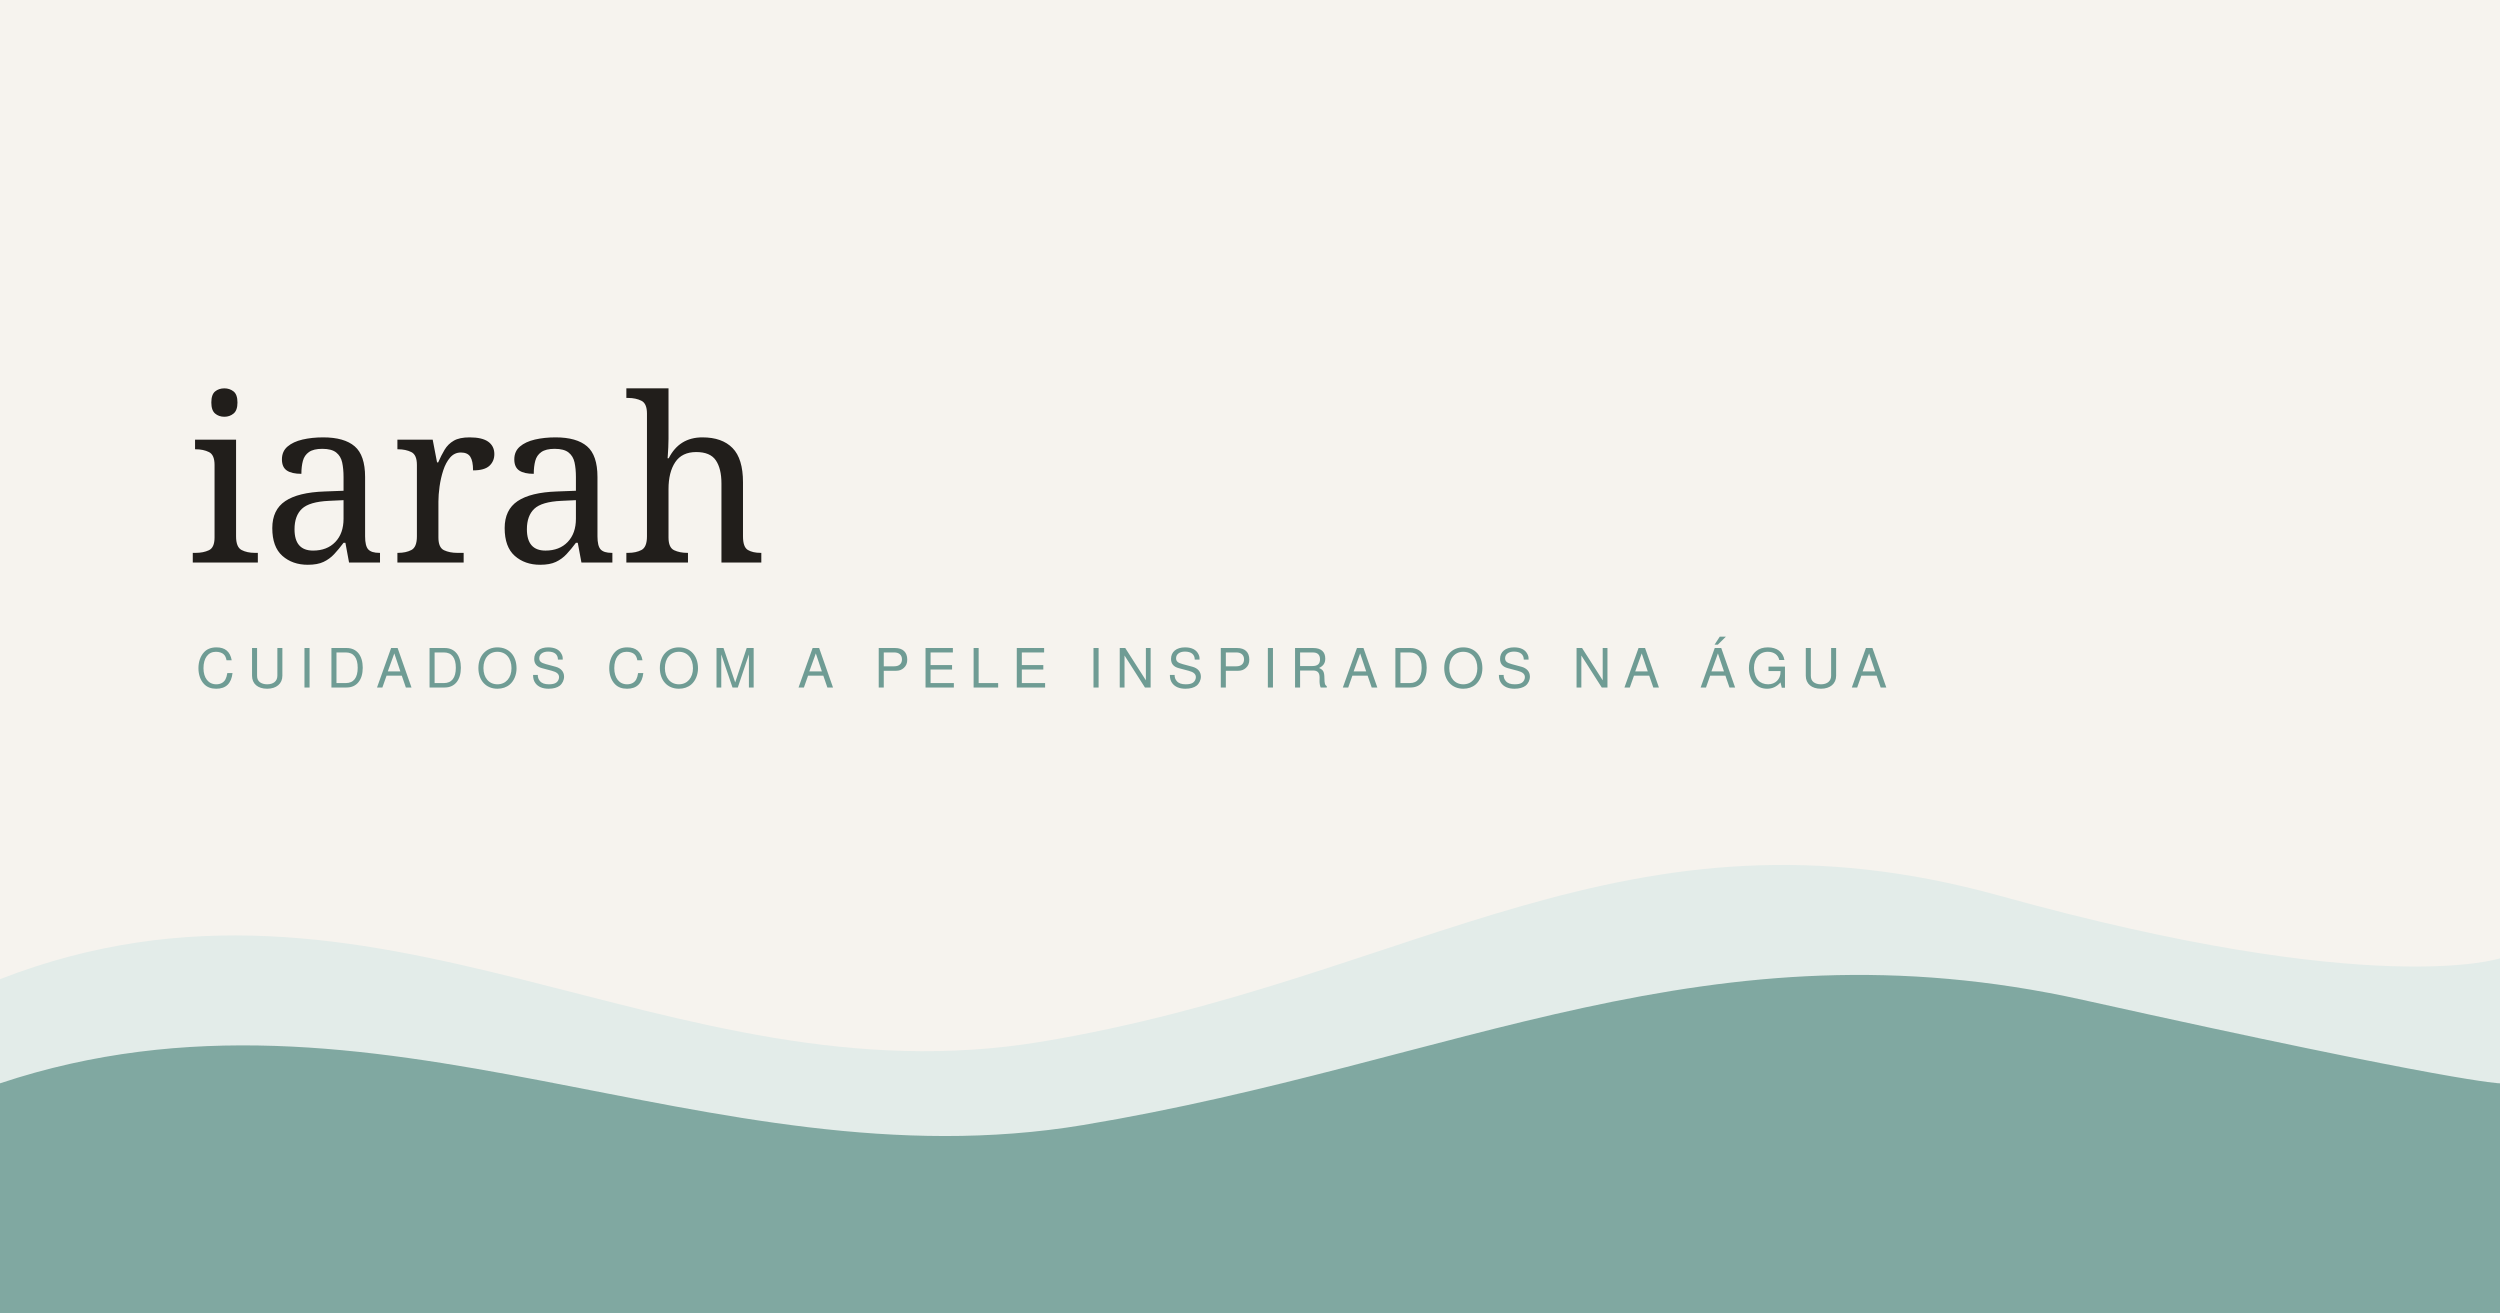
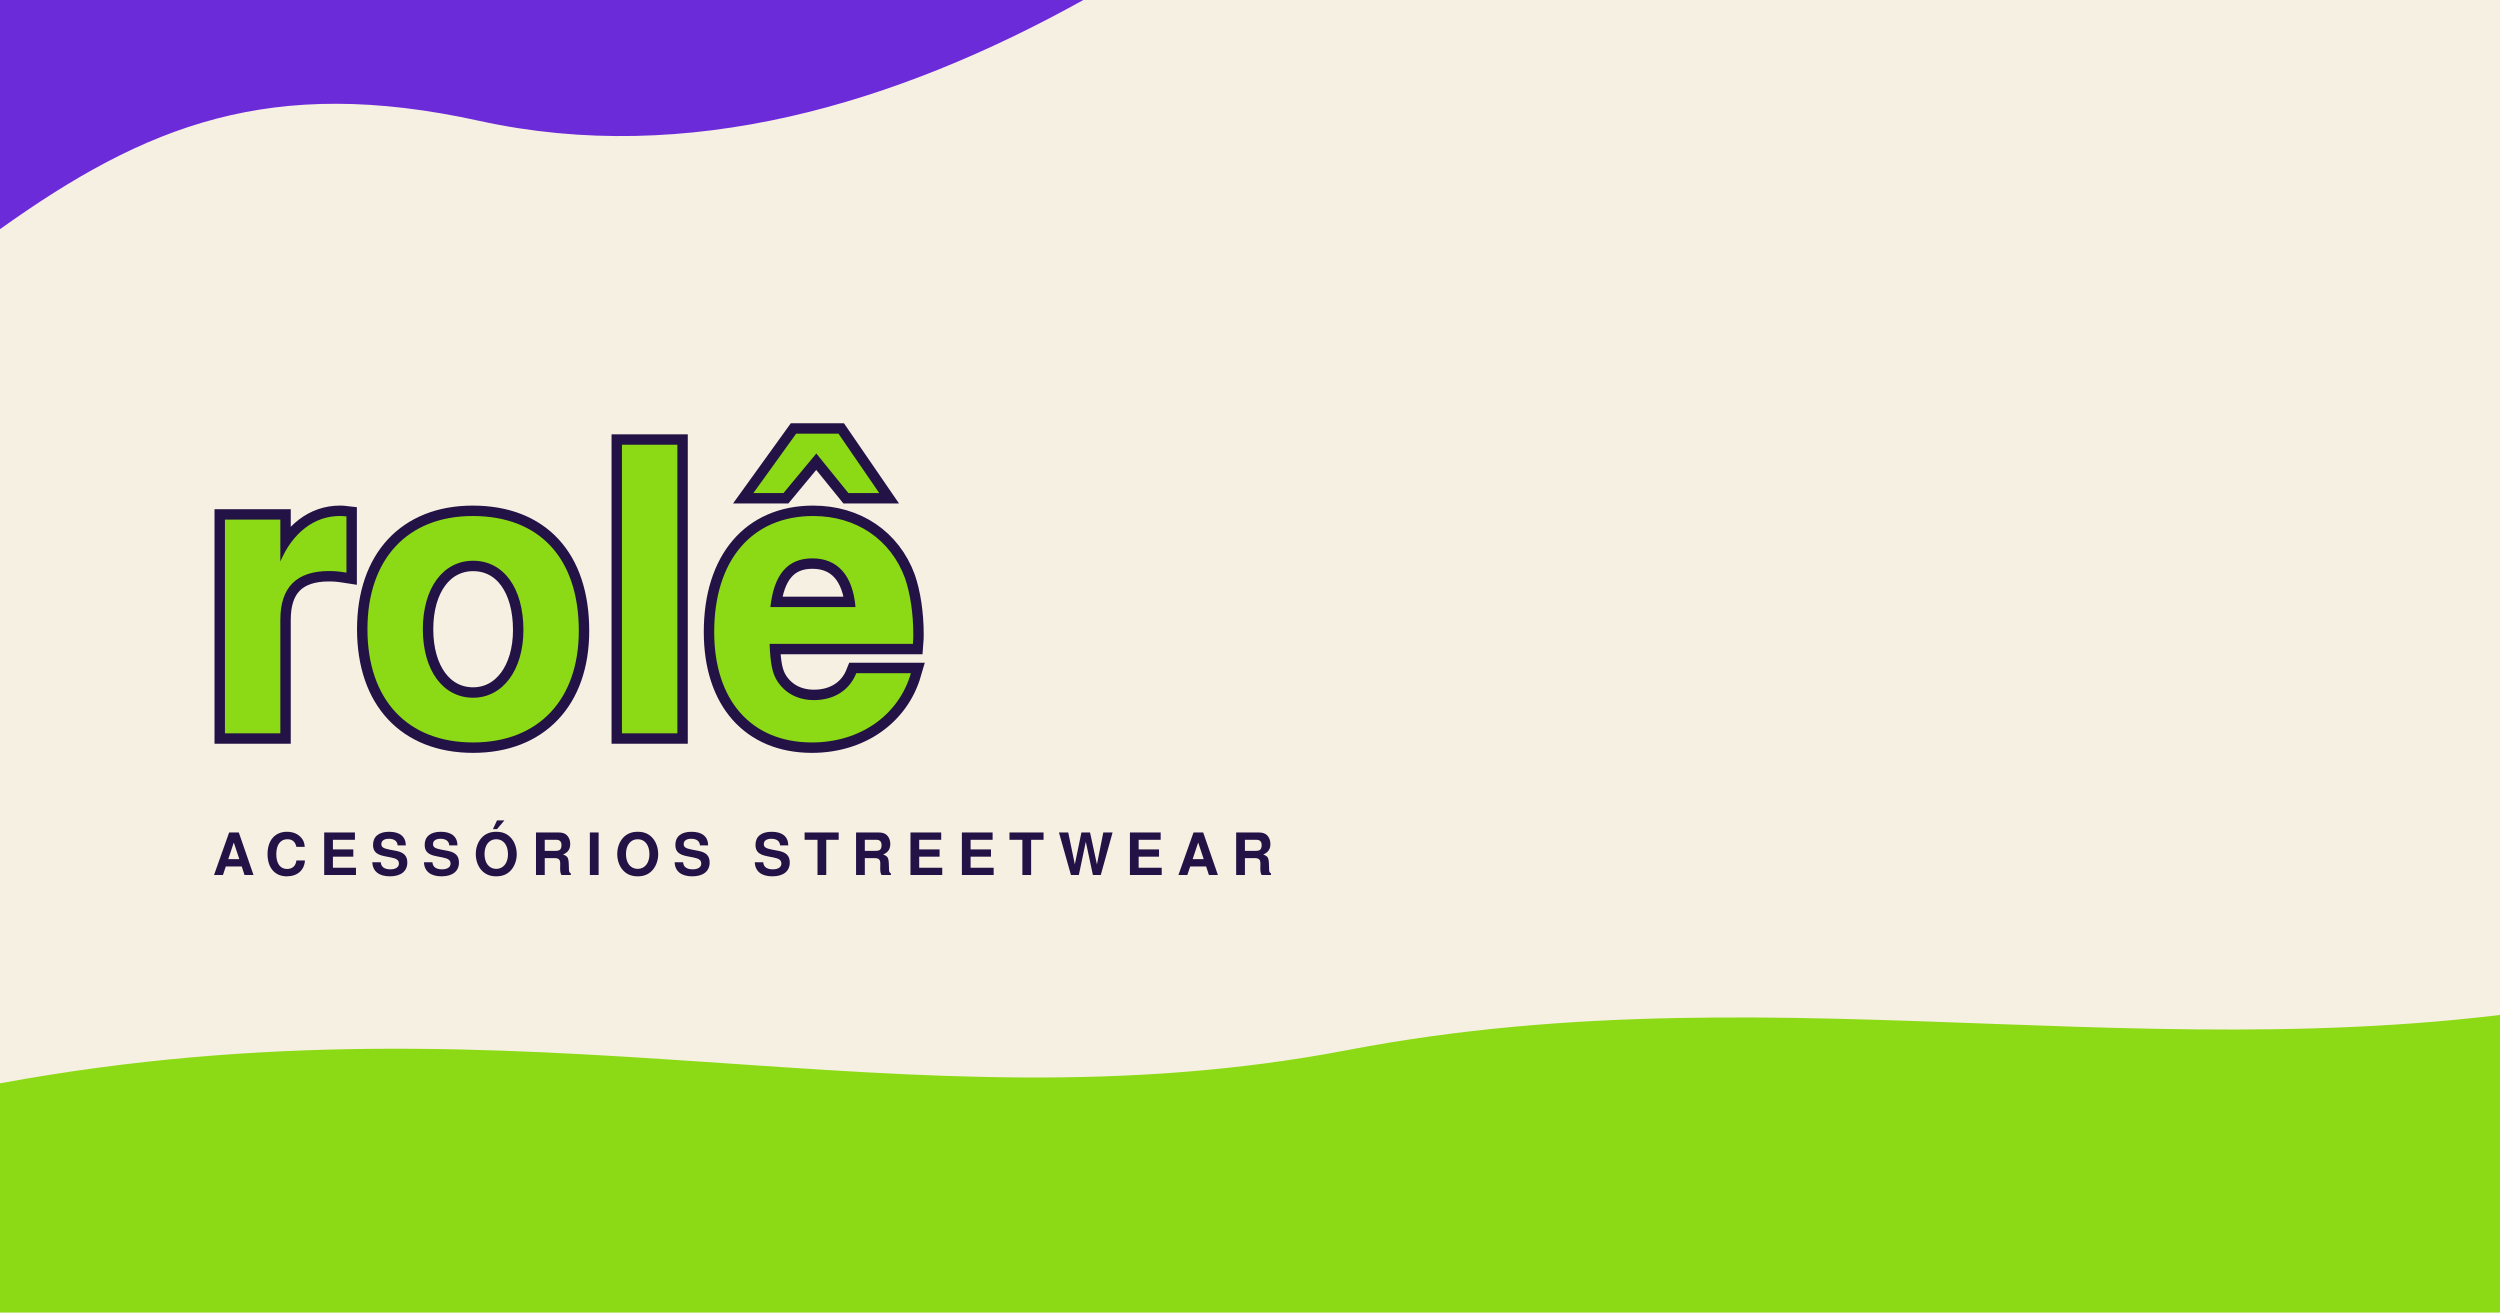
<svg xmlns="http://www.w3.org/2000/svg" viewBox="0 0 1200 630">
-   <rect width="1200" height="630" fill="#F6F3EE" />
-   <path d="M0 470c180-70 320 60 500 30s280-120 460-70 240 30 240 30v170H0Z" fill="#E3ECE9" />
-   <path d="M0 520c180-60 340 50 520 20s300-100 480-60 200 40 200 40v130H0Z" fill="#6F9C94" opacity="0.85" />
-   <text x="90" y="270" font-family="Georgia, serif" font-size="110" fill="#211E1B">iarah</text>
-   <text x="94" y="330" font-family="Helvetica, Arial, sans-serif" font-size="26" letter-spacing="6" fill="#6F9C94">CUIDADOS COM A PELE INSPIRADOS NA ÁGUA</text>
+   <rect width="1200" height="630" fill="#F6F0E3" />
+   <path d="M0 0H520C430 50 330 80 230 58 130 36 70 60 0 110Z" fill="#6C2BD9" />
+   <path d="M0 520c255-47 433 25 647-16s408 17 621-28V630H0Z" fill="#8CDA16" />
+   <text x="96" y="352" font-family="Arial Black, Helvetica, sans-serif" font-weight="900" font-size="190" fill="#8CDA16" stroke="#231246" stroke-width="10" paint-order="stroke">rolê</text>
+   <text x="102" y="420" font-family="Helvetica, Arial, sans-serif" font-weight="700" font-size="28" letter-spacing="6" fill="#231246">ACESSÓRIOS STREETWEAR</text>
</svg>
